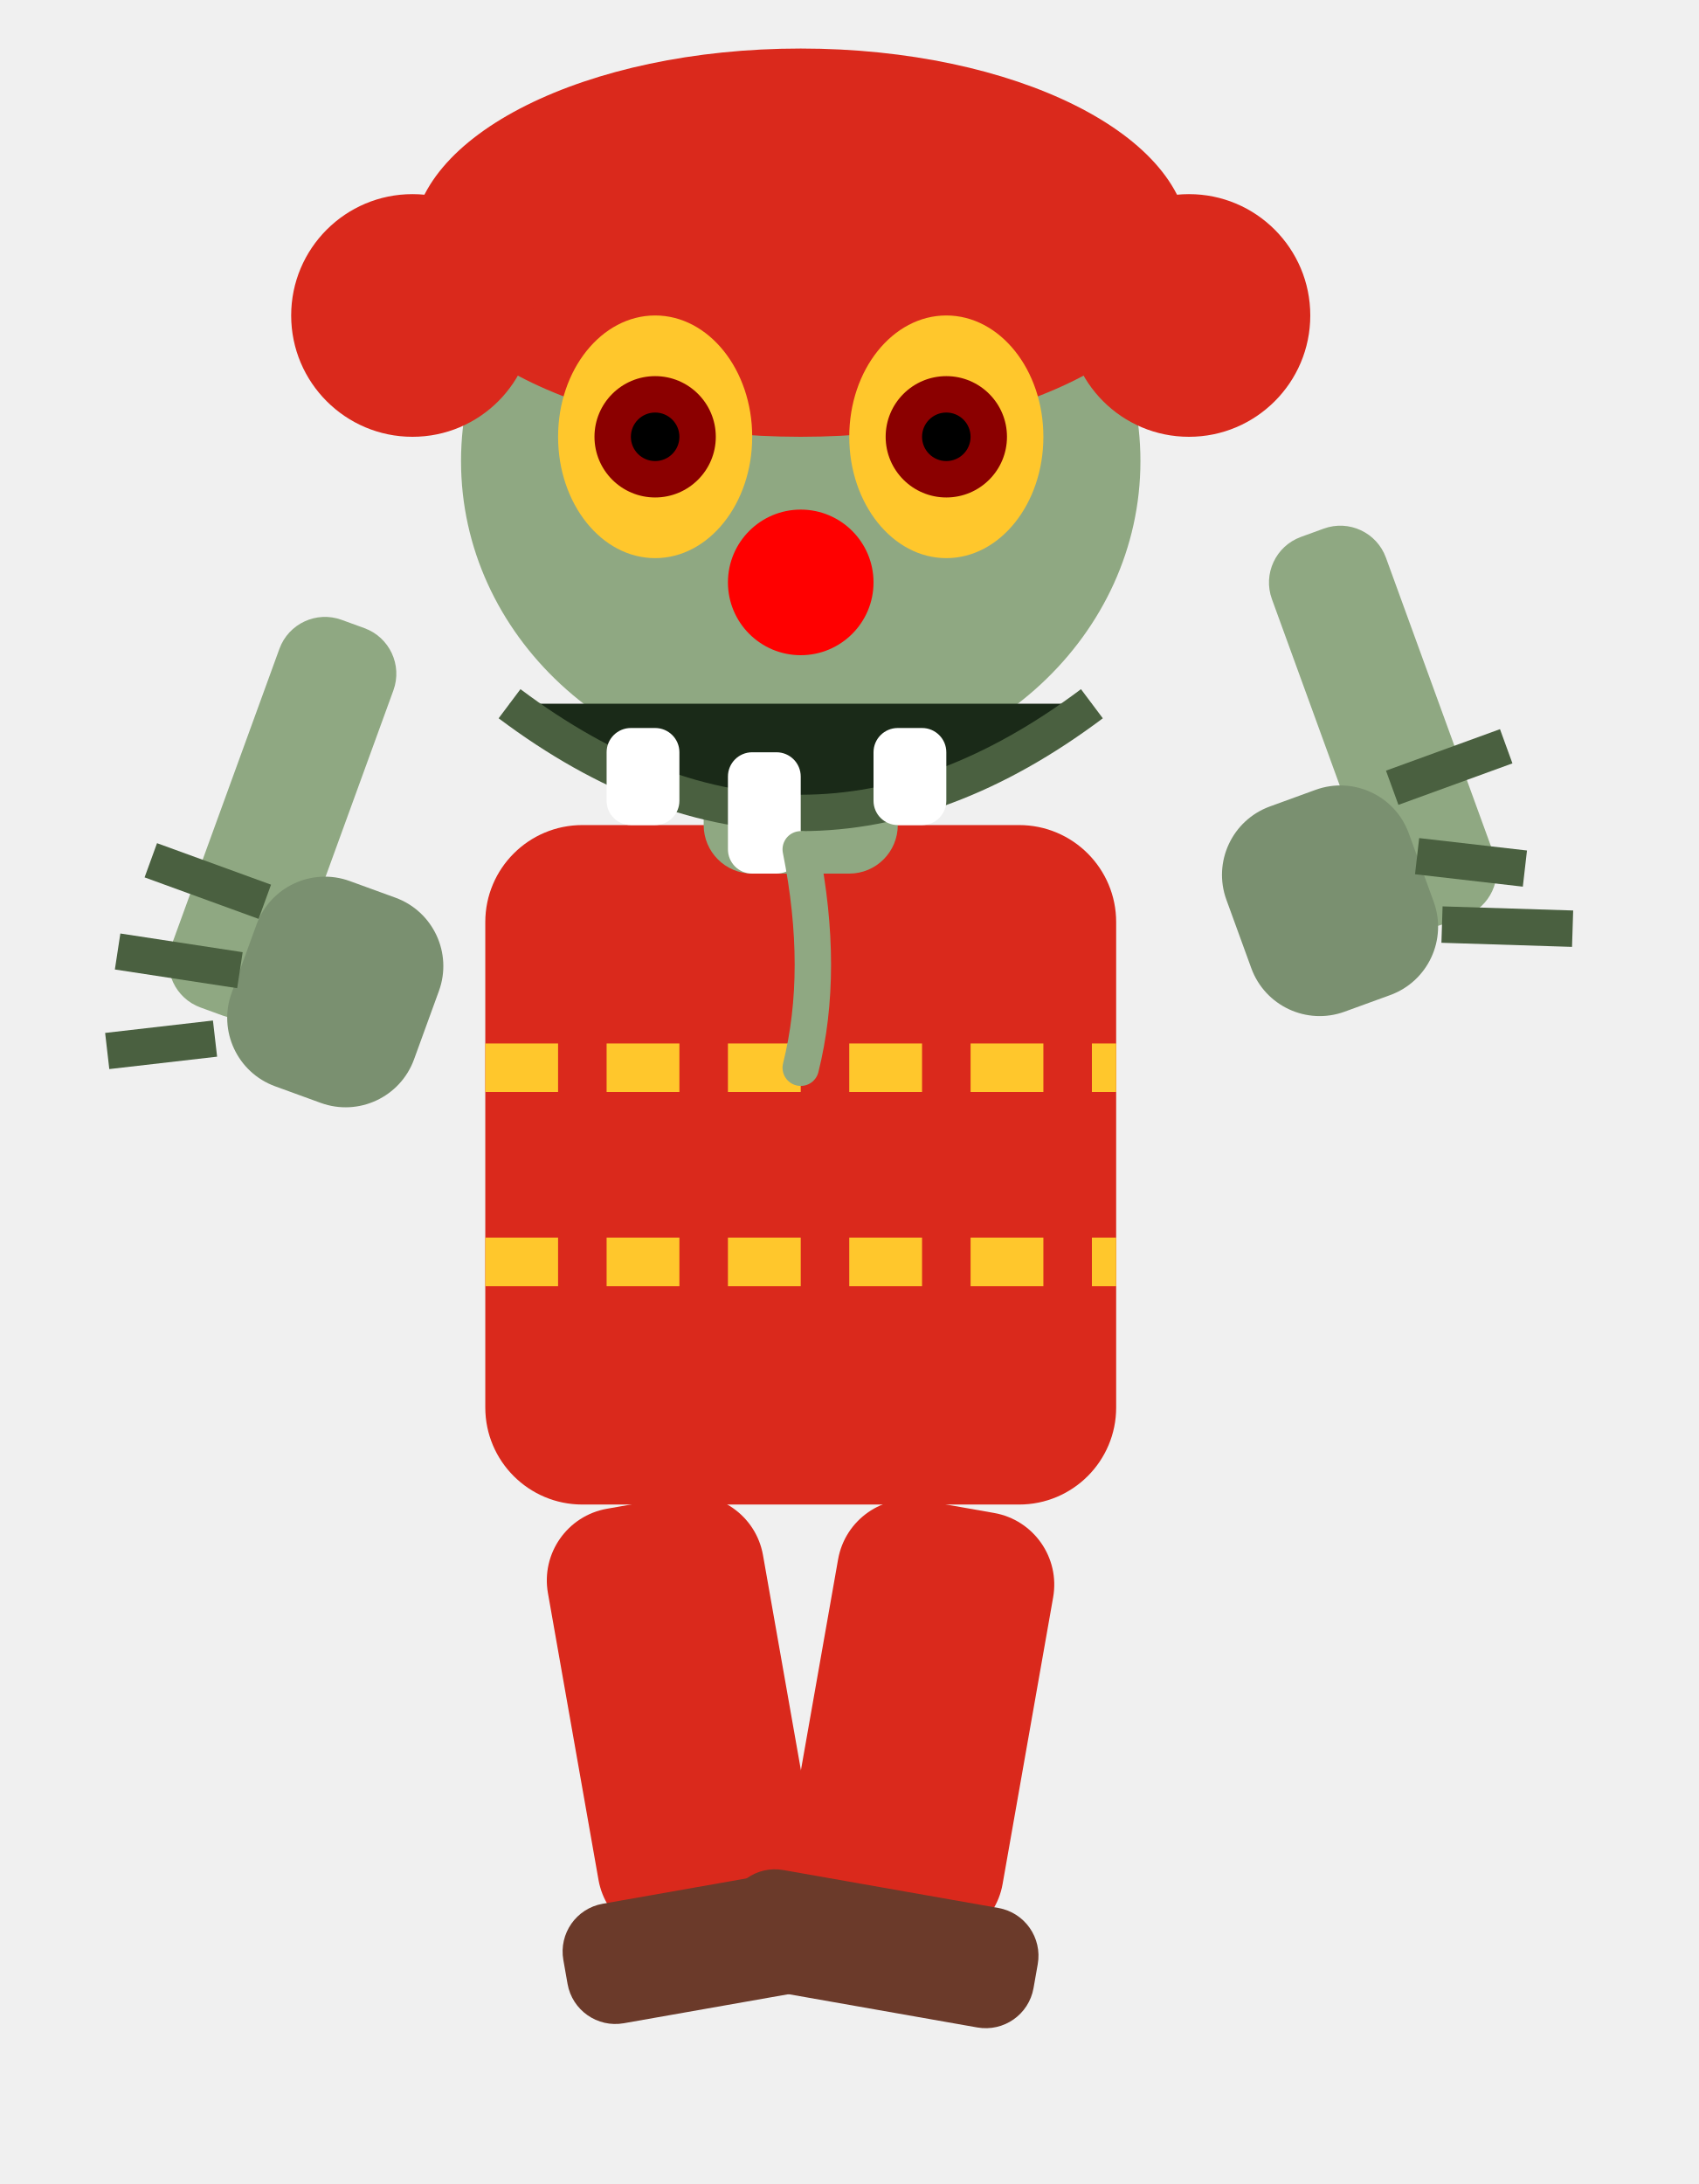
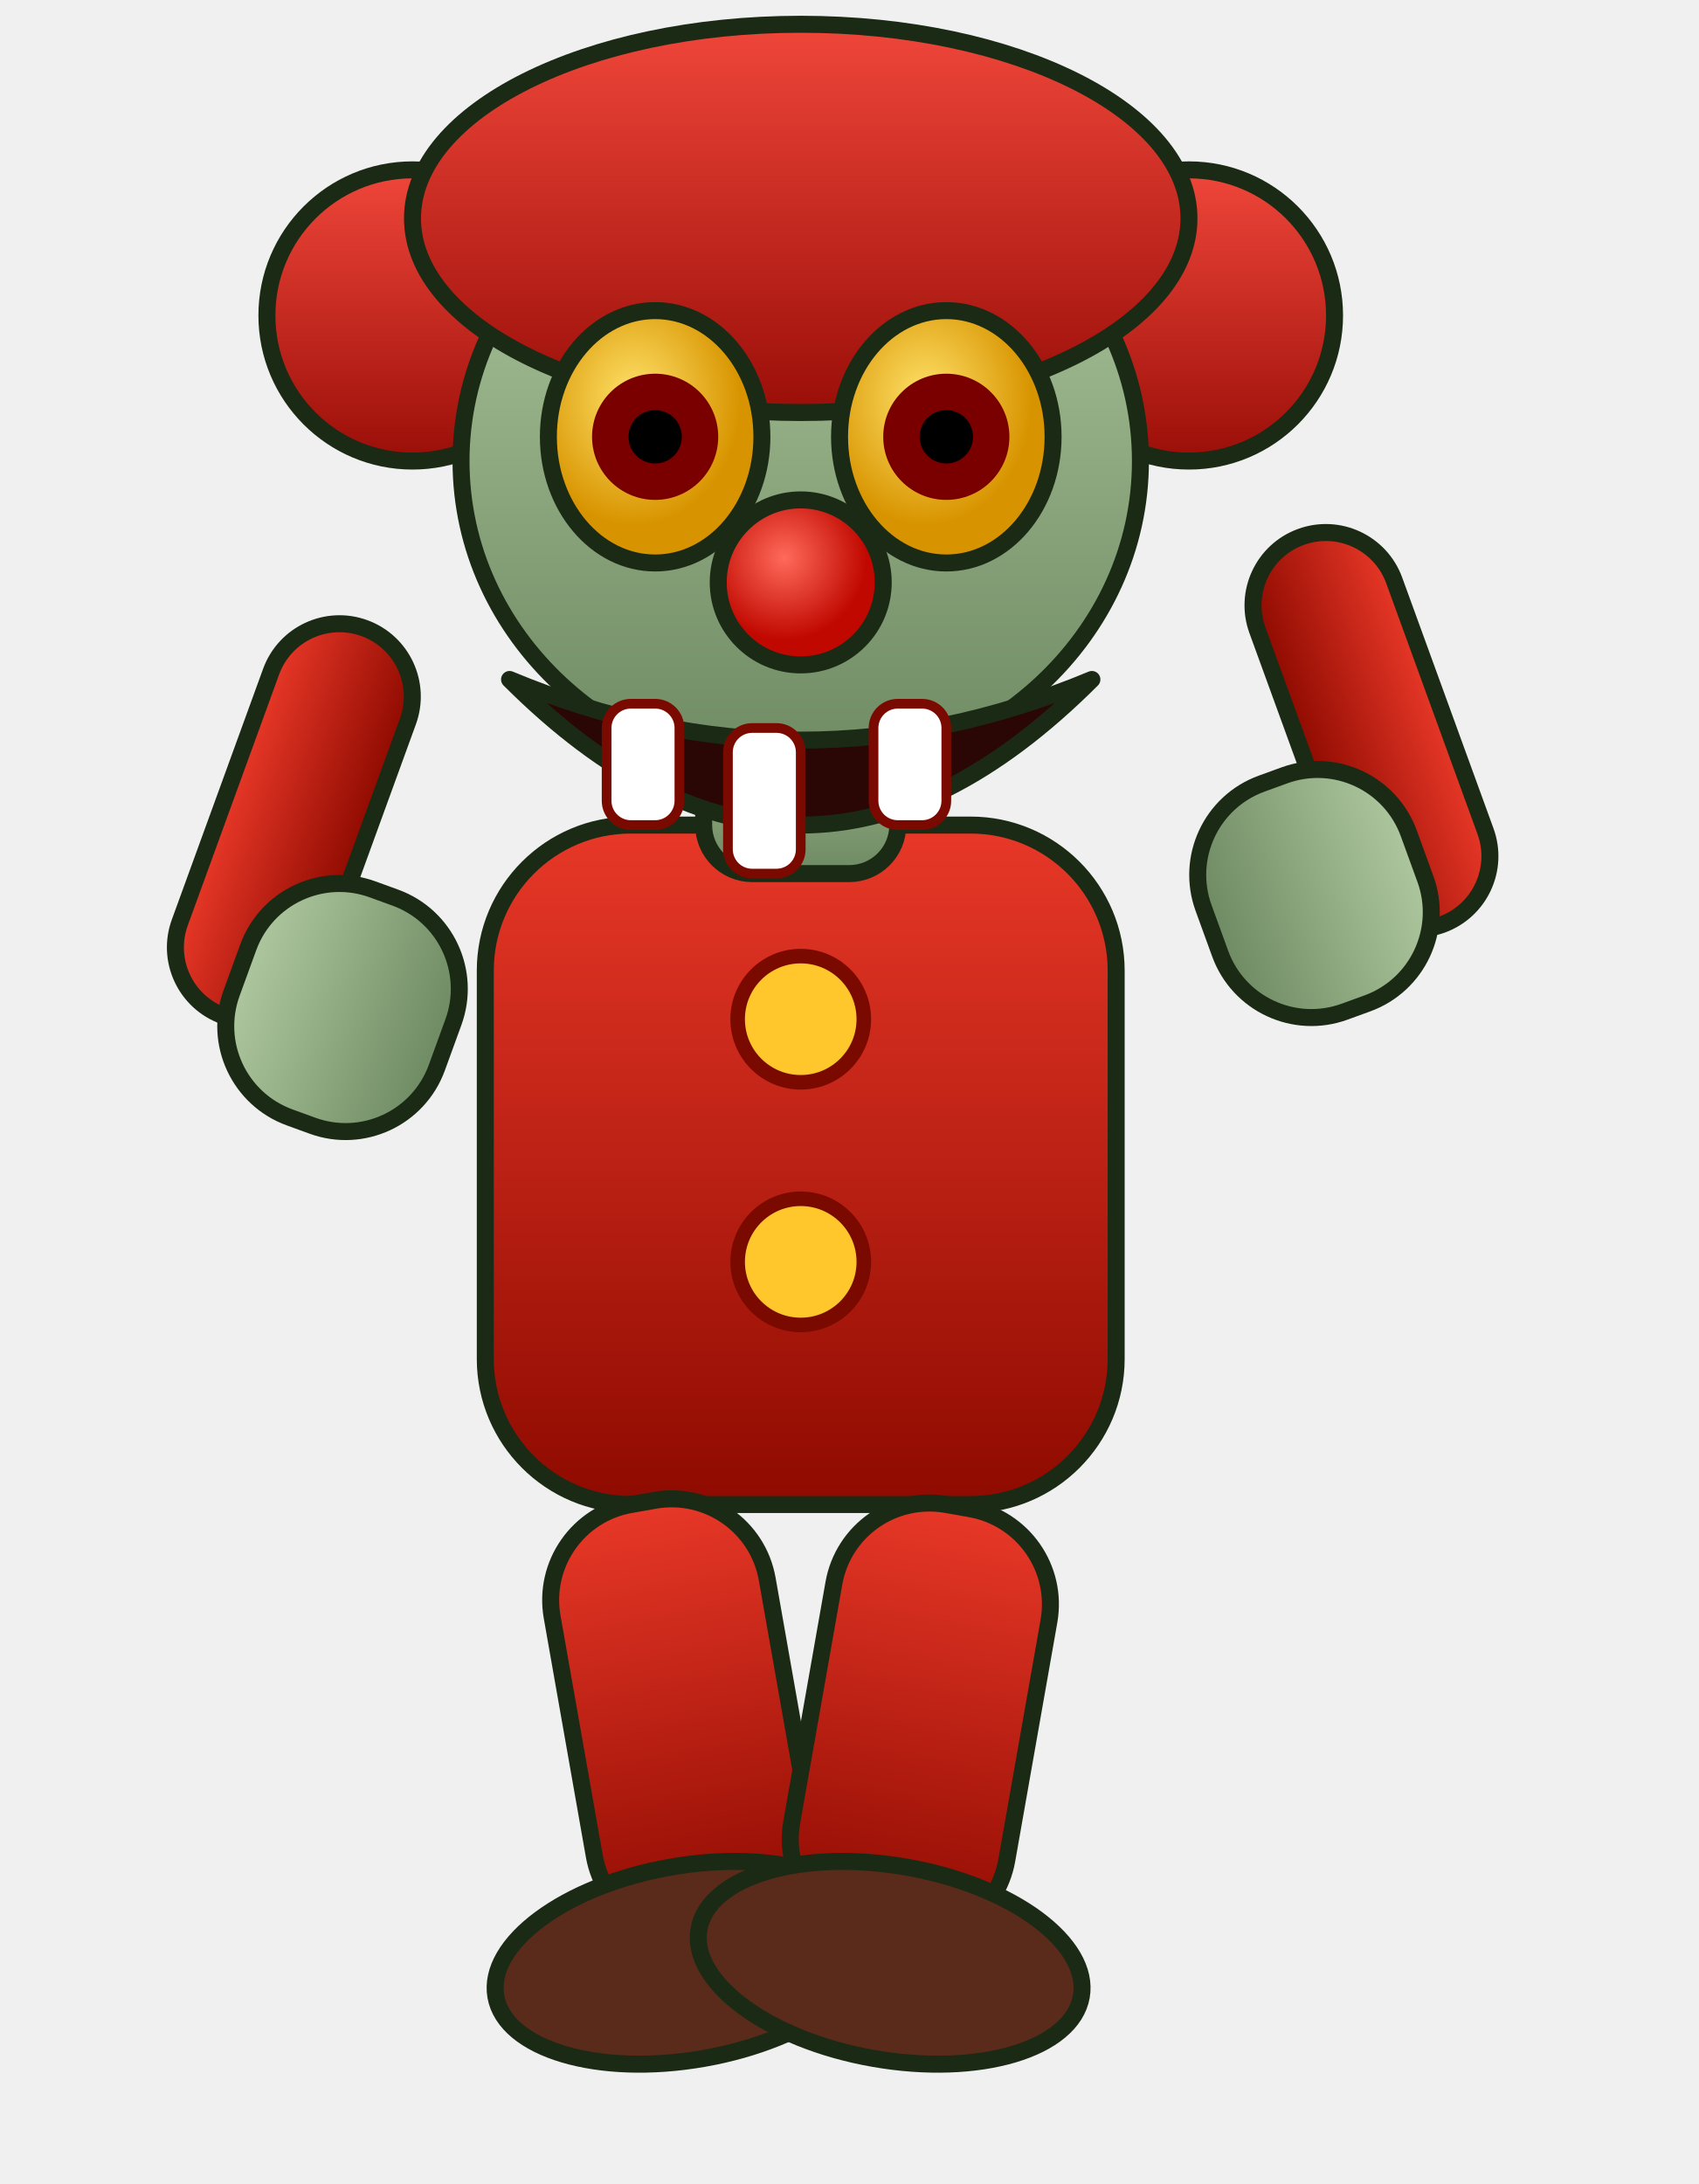
<svg xmlns="http://www.w3.org/2000/svg" width="70" height="90" viewBox="0 0 70 90">
-   <rect x="20" y="34" width="26" height="28" rx="4" fill="#DA291C" />
-   <line x1="20" y1="44" x2="46" y2="44" stroke="#FFC72C" stroke-width="2" stroke-dasharray="3,2" />
-   <line x1="20" y1="52" x2="46" y2="52" stroke="#FFC72C" stroke-width="2" stroke-dasharray="3,2" />
-   <rect x="29" y="28" width="8" height="8" rx="2" fill="#8FA882" />
-   <ellipse cx="33" cy="19" rx="14" ry="13" fill="#8FA882" />
-   <ellipse cx="33" cy="10" rx="16" ry="8" fill="#DA291C" />
-   <circle cx="17" cy="13" r="5" fill="#DA291C" />
-   <circle cx="49" cy="13" r="5" fill="#DA291C" />
-   <ellipse cx="27" cy="18" rx="4" ry="5" fill="#FFC72C" />
-   <ellipse cx="39" cy="18" rx="4" ry="5" fill="#FFC72C" />
-   <circle cx="27" cy="18" r="2.5" fill="#8B0000" />
-   <circle cx="39" cy="18" r="2.5" fill="#8B0000" />
-   <circle cx="27" cy="18" r="1" fill="black" />
-   <circle cx="39" cy="18" r="1" fill="black" />
-   <circle cx="33" cy="24" r="3" fill="#FF0000" />
-   <path d="M21 29 Q33 38 45 29" stroke="#4A6040" stroke-width="1.5" fill="#1A2A18" />
-   <rect x="25" y="30" width="3" height="4" rx="1" fill="white" />
-   <rect x="30" y="31" width="3" height="5" rx="1" fill="white" />
-   <rect x="36" y="30" width="3" height="4" rx="1" fill="white" />
-   <path d="M33 35 Q34 40 33 44" stroke="#8FA882" stroke-width="1.5" fill="none" stroke-linecap="round" />
-   <g transform="rotate(-70,11,34)">
-     <rect x="3" y="32" width="17" height="5" rx="2" fill="#8FA882" />
-     <rect x="1" y="35" width="9" height="8" rx="3" fill="#7A9070" />
-     <line x1="2" y1="35" x2="0" y2="31" stroke="#4A6040" stroke-width="1.5" />
-     <line x1="5" y1="35" x2="4" y2="30" stroke="#4A6040" stroke-width="1.5" />
-     <line x1="8" y1="35" x2="8" y2="30" stroke="#4A6040" stroke-width="1.5" />
-   </g>
-   <g transform="rotate(70,59,34)">
-     <rect x="46" y="32" width="17" height="5" rx="2" fill="#8FA882" />
-     <rect x="56" y="35" width="9" height="8" rx="3" fill="#7A9070" />
-     <line x1="60" y1="35" x2="62" y2="31" stroke="#4A6040" stroke-width="1.5" />
-     <line x1="63" y1="35" x2="65" y2="30" stroke="#4A6040" stroke-width="1.5" />
-     <line x1="57" y1="35" x2="57" y2="30" stroke="#4A6040" stroke-width="1.5" />
-   </g>
-   <g transform="rotate(-10,26,62)">
-     <rect x="22" y="62" width="9" height="18" rx="3" fill="#DA291C" />
-     <rect x="20" y="78" width="13" height="5" rx="2" fill="#6B3A2A" />
-   </g>
-   <g transform="rotate(10,39,62)">
-     <rect x="35" y="62" width="9" height="18" rx="3" fill="#DA291C" />
-     <rect x="33" y="78" width="13" height="5" rx="2" fill="#6B3A2A" />
+   <defs>
+     <linearGradient id="cskin" x1="0" y1="0" x2="0" y2="1">
+       <stop offset="0" stop-color="#AEC79E" />
+       <stop offset="1" stop-color="#6E8A62" />
+     </linearGradient>
+     <linearGradient id="chair" x1="0" y1="0" x2="0" y2="1">
+       <stop offset="0" stop-color="#F0463A" />
+       <stop offset="1" stop-color="#9A0E08" />
+     </linearGradient>
+     <linearGradient id="csuit" x1="0" y1="0" x2="0" y2="1">
+       <stop offset="0" stop-color="#E83828" />
+       <stop offset="1" stop-color="#8E0A00" />
+     </linearGradient>
+     <radialGradient id="ceye" cx="0.4" cy="0.35">
+       <stop offset="0" stop-color="#FFE26A" />
+       <stop offset="1" stop-color="#D89400" />
+     </radialGradient>
+     <radialGradient id="cnose" cx="0.4" cy="0.35">
+       <stop offset="0" stop-color="#FF6A5A" />
+       <stop offset="1" stop-color="#C00800" />
+     </radialGradient>
+   </defs>
+   <g stroke="#1A2A14" stroke-width="0.7" stroke-linejoin="round">
+     <rect x="20" y="34" width="26" height="28" rx="6" fill="url(#csuit)" />
+     <circle cx="33" cy="42" r="2.6" fill="#FFC72C" stroke="#7A0A00" stroke-width="0.6" />
+     <circle cx="33" cy="52" r="2.6" fill="#FFC72C" stroke="#7A0A00" stroke-width="0.6" />
+     <rect x="29" y="28" width="8" height="8" rx="2" fill="url(#cskin)" />
+     <circle cx="17" cy="13" r="6" fill="url(#chair)" />
+     <circle cx="49" cy="13" r="6" fill="url(#chair)" />
+     <ellipse cx="33" cy="19" rx="14" ry="13" fill="url(#cskin)" />
+     <ellipse cx="33" cy="9" rx="16" ry="8" fill="url(#chair)" />
+     <ellipse cx="27" cy="18" rx="4.4" ry="5.2" fill="url(#ceye)" />
+     <ellipse cx="39" cy="18" rx="4.4" ry="5.2" fill="url(#ceye)" />
+     <circle cx="27" cy="18" r="2.6" fill="#7A0000" stroke="none" />
+     <circle cx="39" cy="18" r="2.6" fill="#7A0000" stroke="none" />
+     <circle cx="27" cy="18" r="1.1" fill="#000" stroke="none" />
+     <circle cx="39" cy="18" r="1.1" fill="#000" stroke="none" />
+     <circle cx="33" cy="24" r="3.4" fill="url(#cnose)" />
+     <path d="M21 28 Q33 40 45 28 Q33 33 21 28 Z" fill="#2A0604" />
+     <rect x="25" y="29" width="3" height="5" rx="1" fill="#fff" stroke="#7A0A00" stroke-width="0.4" />
+     <rect x="30" y="30" width="3" height="6" rx="1" fill="#fff" stroke="#7A0A00" stroke-width="0.4" />
+     <rect x="36" y="29" width="3" height="5" rx="1" fill="#fff" stroke="#7A0A00" stroke-width="0.4" />
+     <g transform="rotate(-70,11,34)">
+       <rect x="3" y="32" width="17" height="6" rx="3" fill="url(#csuit)" />
+       <rect x="0" y="35" width="10" height="9" rx="4" fill="url(#cskin)" />
+     </g>
+     <g transform="rotate(70,59,34)">
+       <rect x="46" y="32" width="17" height="6" rx="3" fill="url(#csuit)" />
+       <rect x="55" y="35" width="10" height="9" rx="4" fill="url(#cskin)" />
+     </g>
+     <g transform="rotate(-10,26,62)">
+       <rect x="22" y="62" width="9" height="18" rx="4" fill="url(#csuit)" />
+       <ellipse cx="25" cy="81" rx="8" ry="4" fill="#5A2A1A" />
+     </g>
+     <g transform="rotate(10,39,62)">
+       <rect x="35" y="62" width="9" height="18" rx="4" fill="url(#csuit)" />
+       <ellipse cx="40" cy="81" rx="8" ry="4" fill="#5A2A1A" />
+     </g>
  </g>
</svg>
